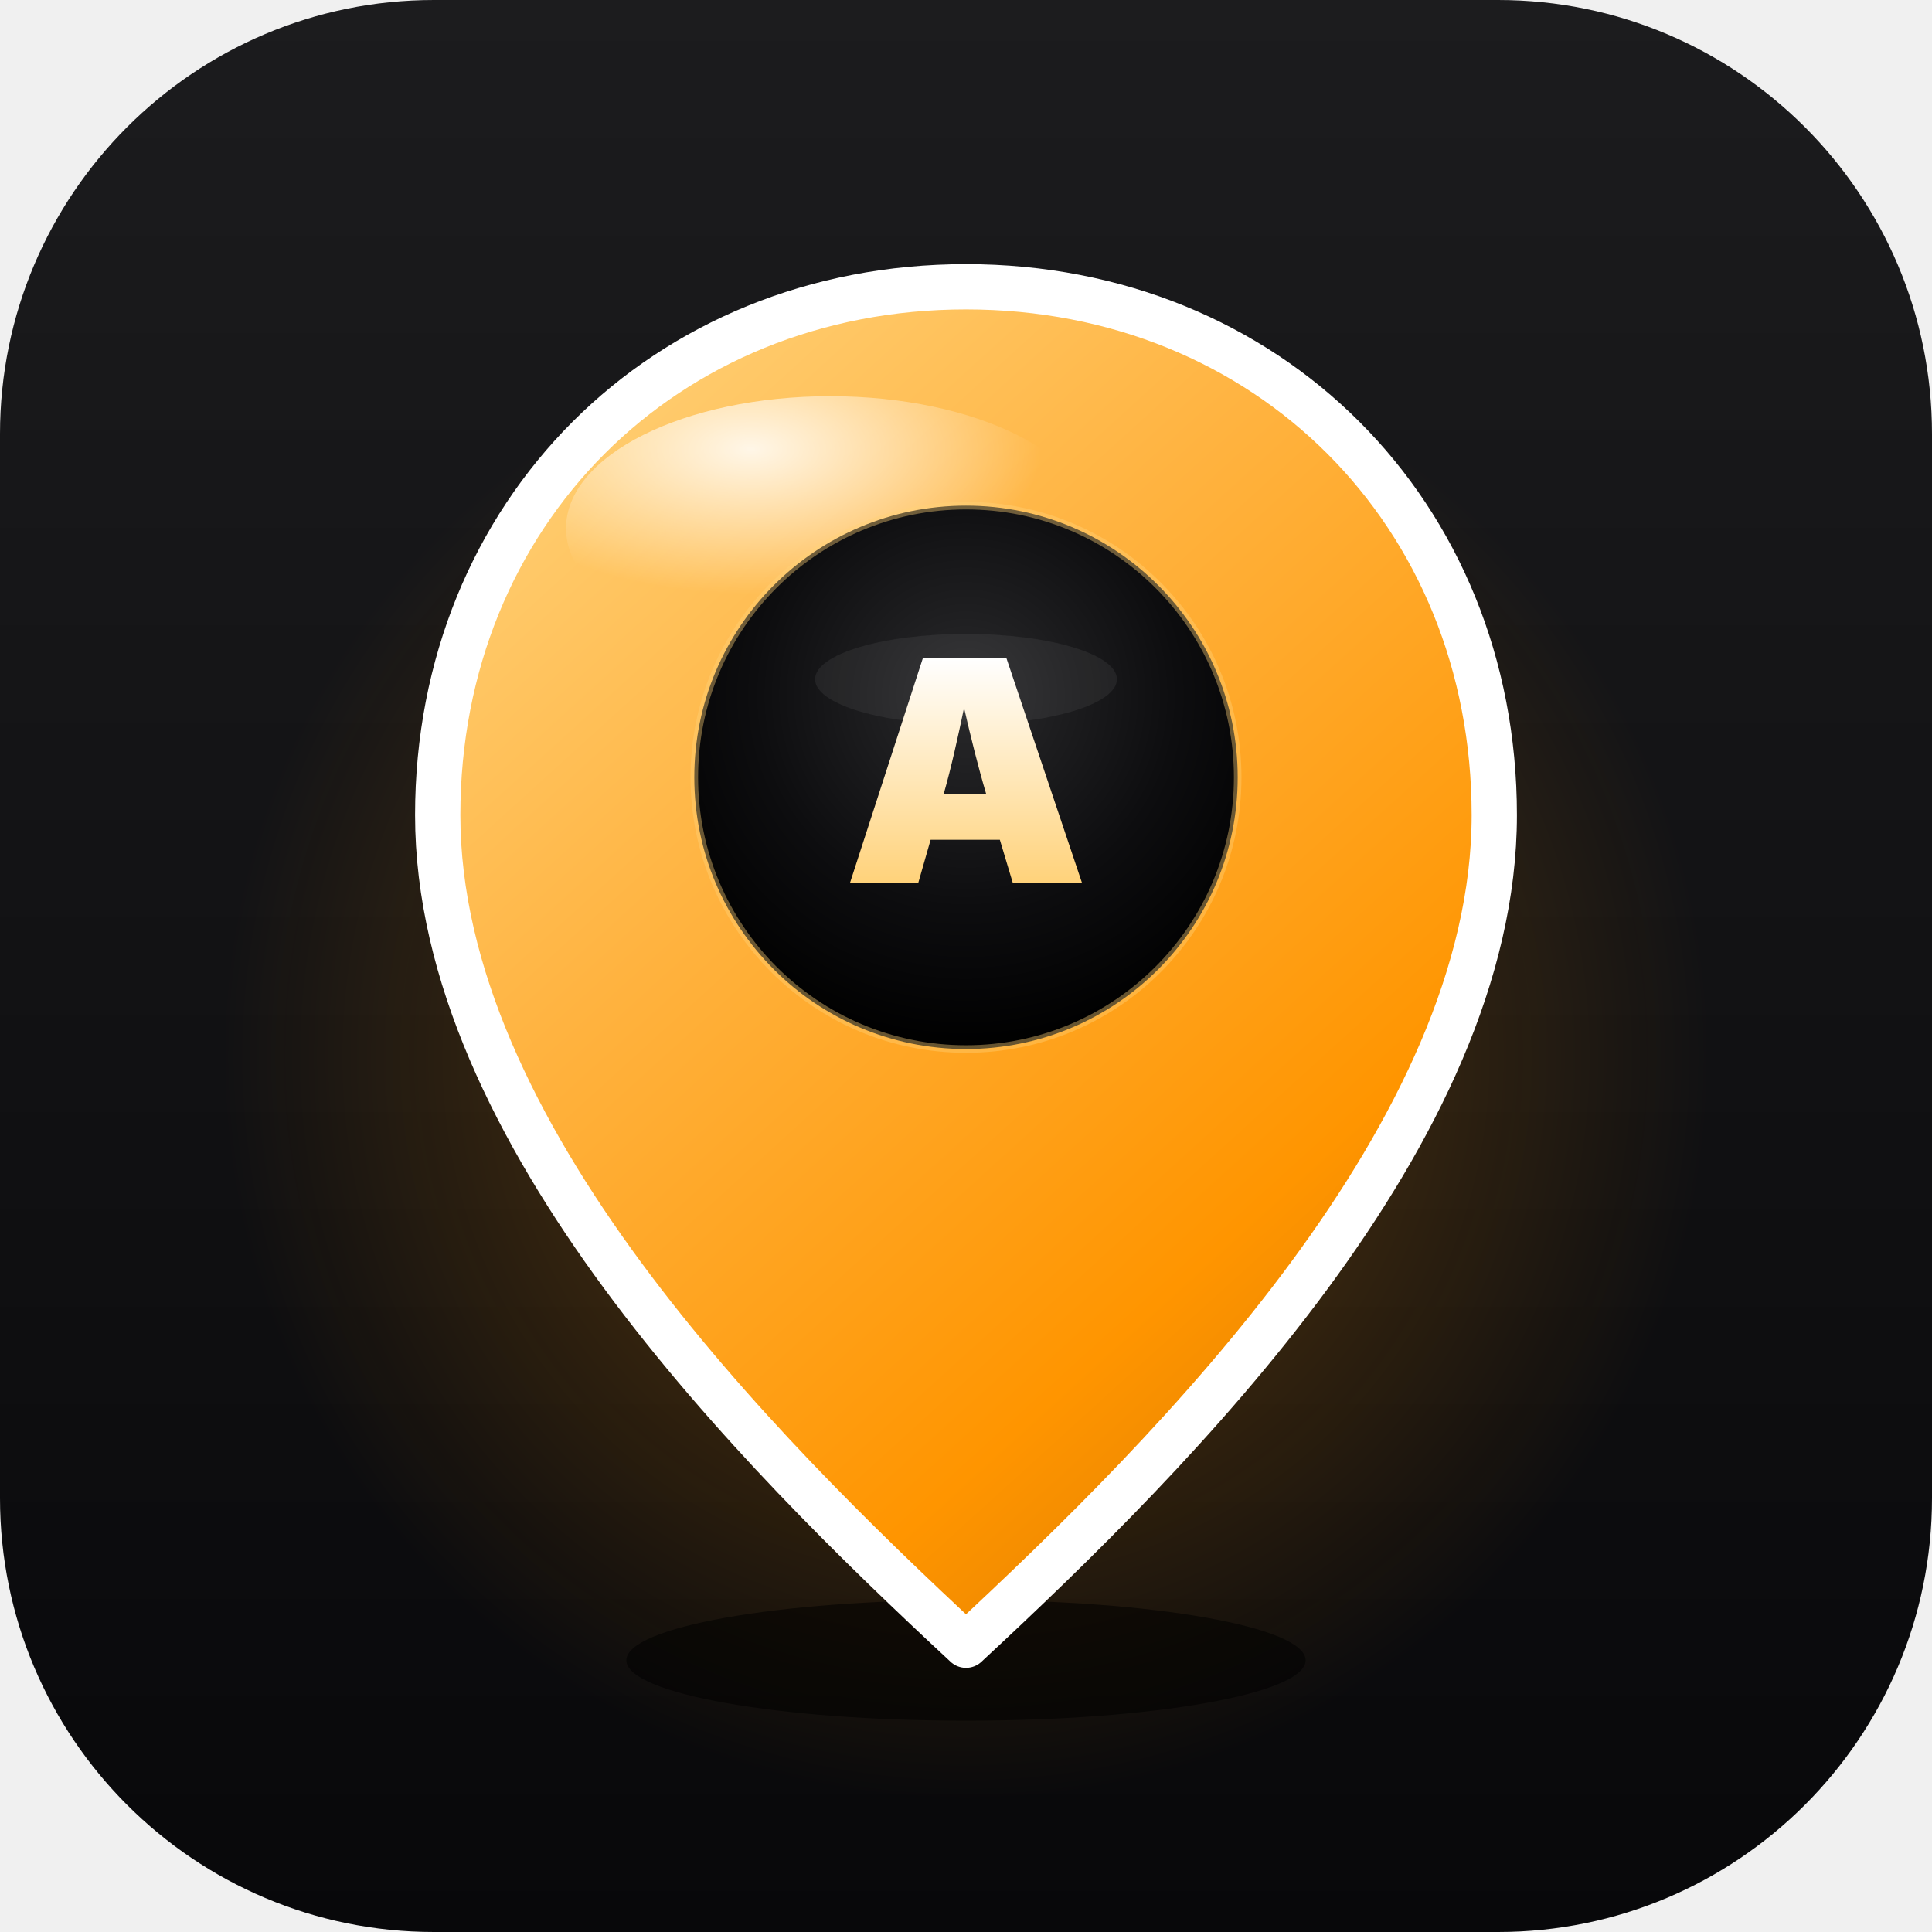
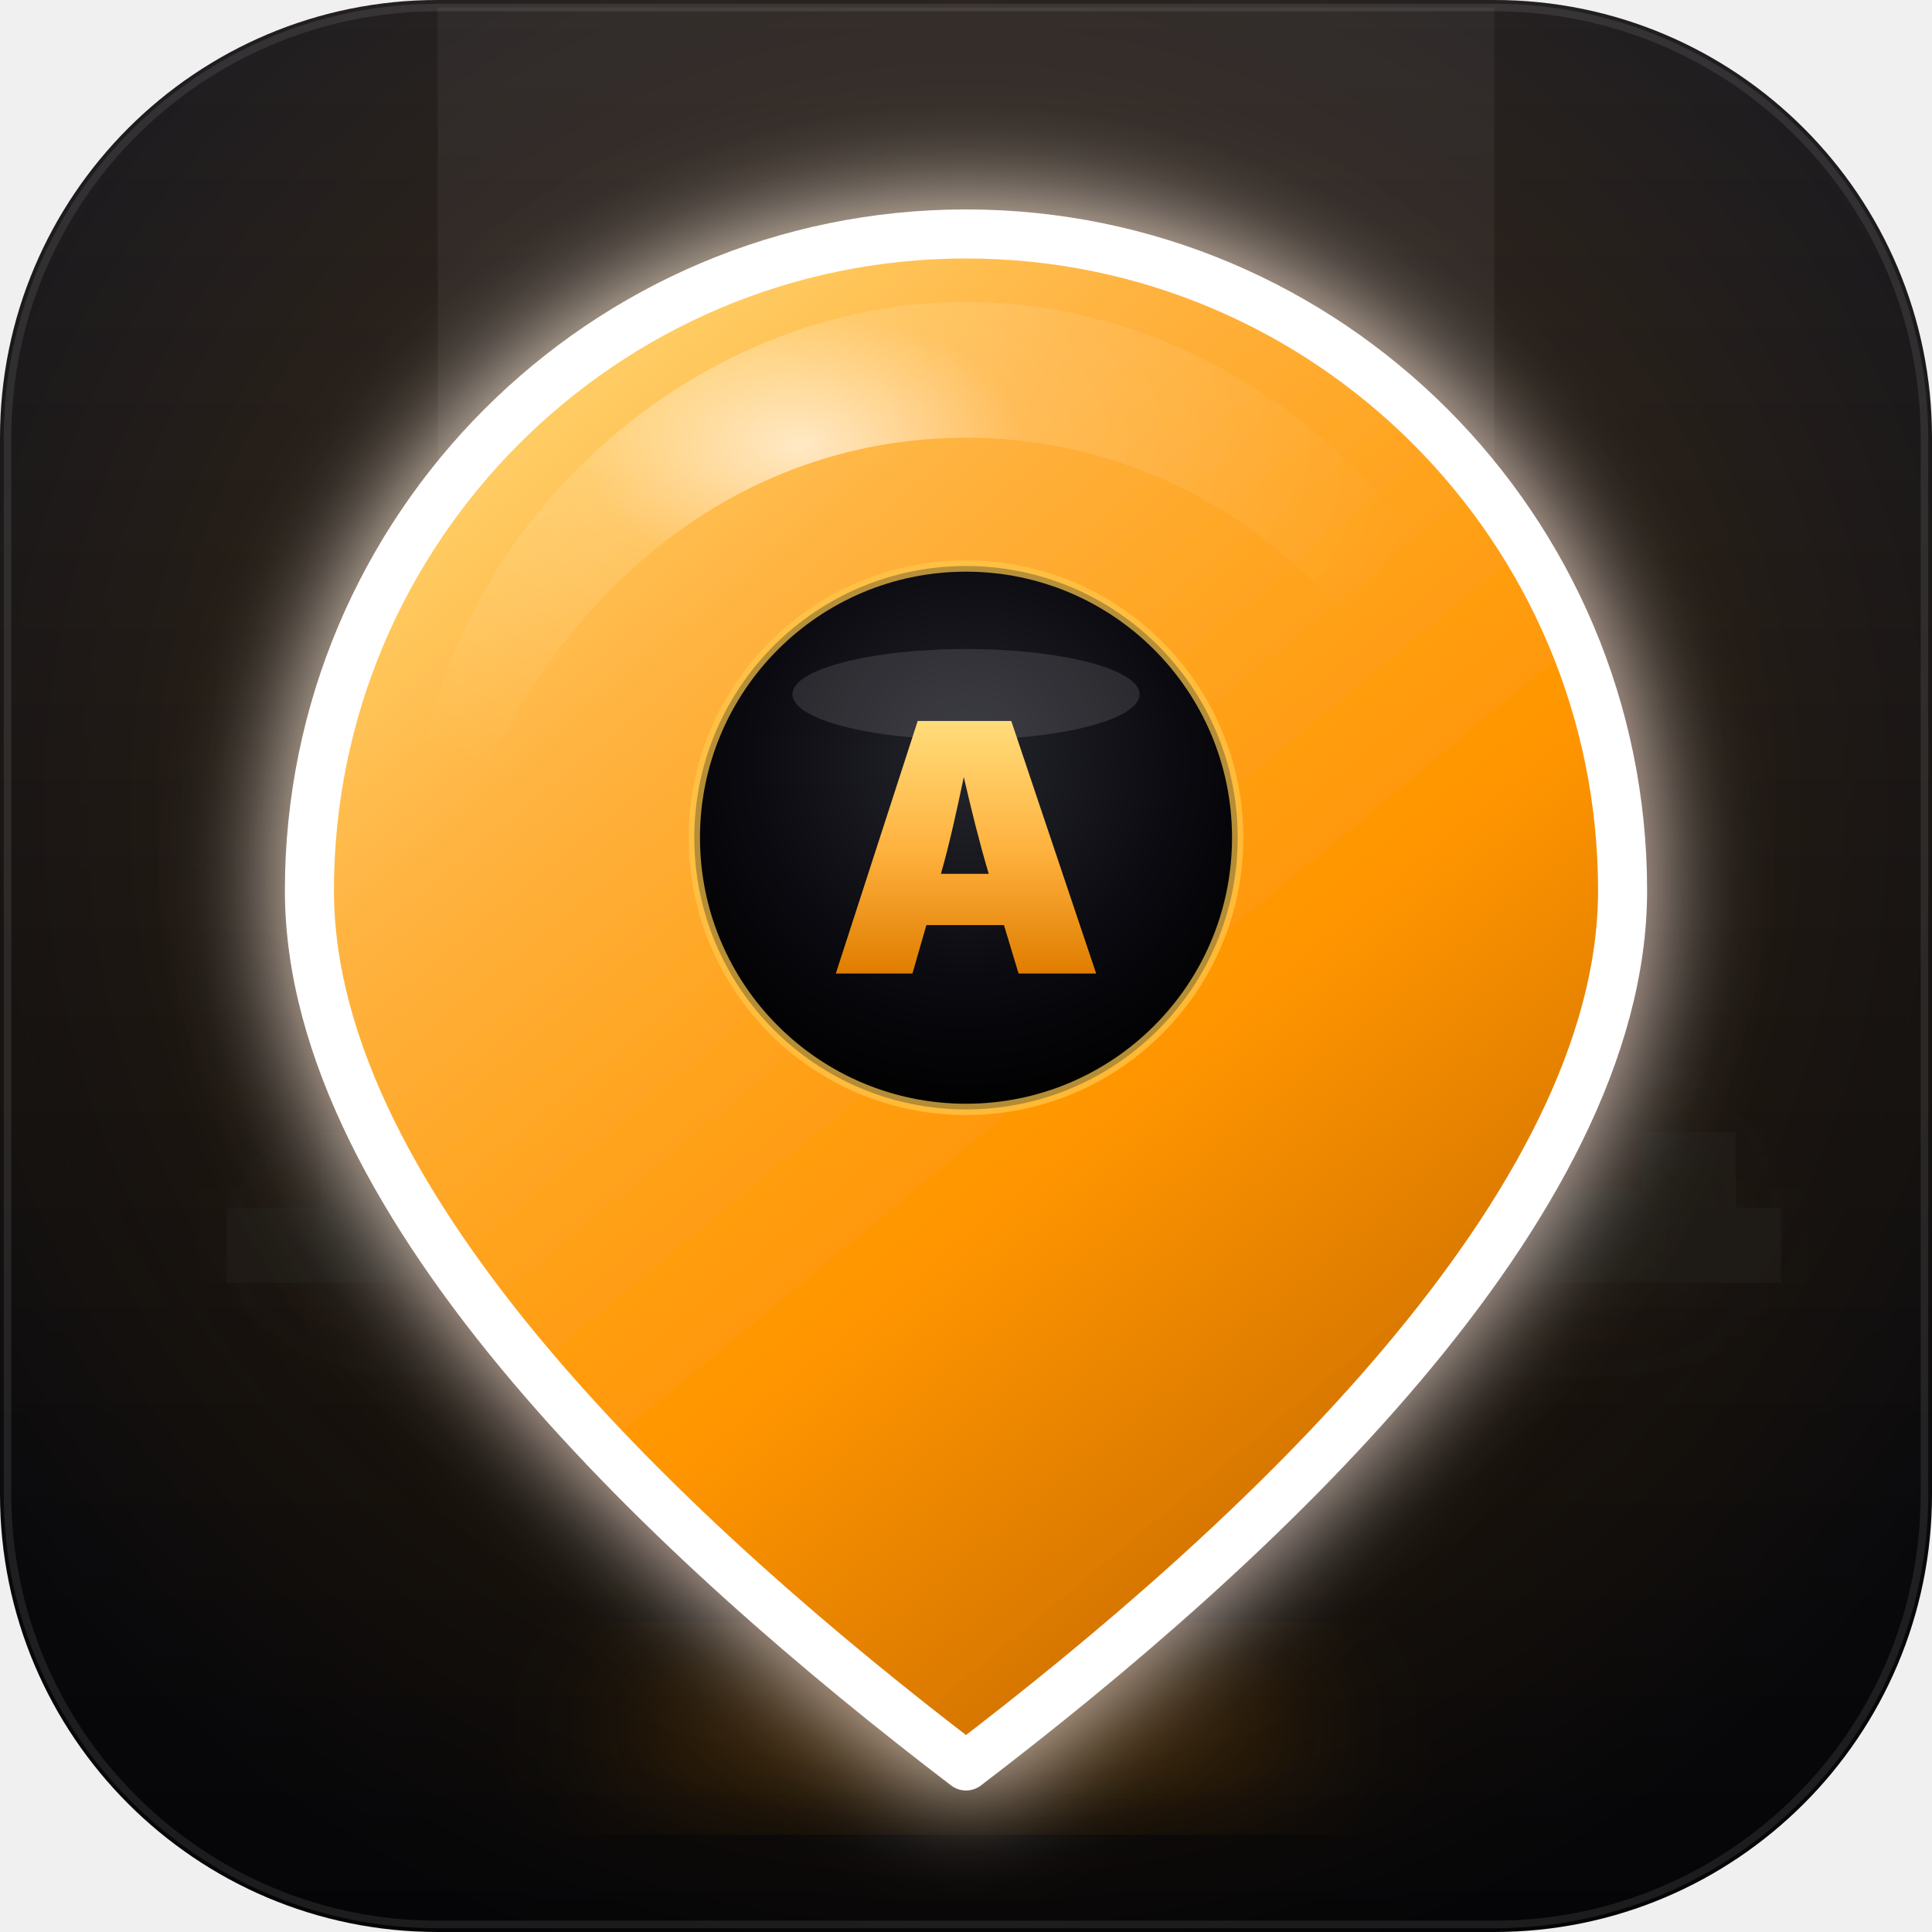
- <svg xmlns="http://www.w3.org/2000/svg" viewBox="0 0 512 512">
+ <svg xmlns="http://www.w3.org/2000/svg" viewBox="0 0 512 512" shape-rendering="geometricPrecision">
  <defs>
-     <linearGradient id="bg" x1="0" y1="0" x2="0" y2="1">
-       <stop offset="0" stop-color="#1c1c1e" />
-       <stop offset="1" stop-color="#08080a" />
+     <linearGradient id="bgGrad" x1="0" y1="0" x2="0" y2="1">
+       <stop offset="0" stop-color="#1c1c22" />
+       <stop offset="0.5" stop-color="#0f0f13" />
+       <stop offset="1" stop-color="#050507" />
    </linearGradient>
+     <radialGradient id="bgGlow" cx="50%" cy="42%" r="62%">
+       <stop offset="0" stop-color="#ff9500" stop-opacity="0.4" />
+       <stop offset="0.35" stop-color="#ff9500" stop-opacity="0.12" />
+       <stop offset="1" stop-color="#ff9500" stop-opacity="0" />
+     </radialGradient>
    <linearGradient id="pinGrad" x1="0.15" y1="0" x2="0.85" y2="1">
-       <stop offset="0" stop-color="#ffd27a" />
-       <stop offset="0.35" stop-color="#ffb340" />
-       <stop offset="0.75" stop-color="#ff9500" />
-       <stop offset="1" stop-color="#d97a00" />
+       <stop offset="0" stop-color="#ffdc7a" />
+       <stop offset="0.25" stop-color="#ffb340" />
+       <stop offset="0.6" stop-color="#ff9500" />
+       <stop offset="1" stop-color="#b85f00" />
    </linearGradient>
-     <radialGradient id="pinHighlight" cx="0.35" cy="0.2" r="0.55">
-       <stop offset="0" stop-color="#ffffff" stop-opacity="0.85" />
+     <radialGradient id="pinSpec" cx="35%" cy="22%" r="58%">
+       <stop offset="0" stop-color="#ffffff" stop-opacity="0.9" />
+       <stop offset="0.35" stop-color="#ffffff" stop-opacity="0.18" />
      <stop offset="1" stop-color="#ffffff" stop-opacity="0" />
    </radialGradient>
-     <radialGradient id="innerCircle" cx="0.5" cy="0.35" r="0.65">
-       <stop offset="0" stop-color="#2a2a2c" />
-       <stop offset="0.6" stop-color="#0d0d0f" />
-       <stop offset="1" stop-color="#000000" />
+     <radialGradient id="innerCircle" cx="50%" cy="36%" r="66%">
+       <stop offset="0" stop-color="#25252c" />
+       <stop offset="0.6" stop-color="#0a0a10" />
+       <stop offset="1" stop-color="#000" />
    </radialGradient>
    <linearGradient id="letterGrad" x1="0" y1="0" x2="0" y2="1">
-       <stop offset="0" stop-color="#ffffff" />
-       <stop offset="1" stop-color="#ffd27a" />
+       <stop offset="0" stop-color="#ffdc7a" />
+       <stop offset="0.5" stop-color="#ffb340" />
+       <stop offset="1" stop-color="#e07d00" />
    </linearGradient>
-     <radialGradient id="glow" cx="0.5" cy="0.5" r="0.5">
-       <stop offset="0" stop-color="#ff9500" stop-opacity="0.35" />
-       <stop offset="1" stop-color="#ff9500" stop-opacity="0" />
-     </radialGradient>
+     <filter id="pinGlow" x="-30%" y="-30%" width="160%" height="160%">
+       <feGaussianBlur stdDeviation="14" result="blur" />
+       <feMerge>
+         <feMergeNode in="blur" />
+         <feMergeNode in="SourceGraphic" />
+       </feMerge>
+     </filter>
+     <filter id="softGlow" x="-50%" y="-50%" width="200%" height="200%">
+       <feGaussianBlur stdDeviation="18" />
+     </filter>
  </defs>
-   <rect width="512" height="512" rx="115" fill="url(#bg)" />
-   <ellipse cx="256" cy="280" rx="200" ry="200" fill="url(#glow)" />
-   <ellipse cx="256" cy="440" rx="90" ry="16" fill="#000" opacity="0.55" />
-   <path d="M256 82 C176 82 116 142 116 222 C116 306 200 390 256 442 C312 390 396 306 396 222 C396 142 336 82 256 82 Z" fill="#000" opacity="0.4" />
-   <path d="M256 76 C176 76 116 136 116 216 C116 300 200 384 256 436 C312 384 396 300 396 216 C396 136 336 76 256 76 Z" fill="url(#pinGrad)" stroke="#ffffff" stroke-width="12" stroke-linejoin="round" />
-   <ellipse cx="220" cy="140" rx="70" ry="35" fill="url(#pinHighlight)" />
-   <circle cx="256" cy="206" r="72" fill="url(#innerCircle)" />
-   <circle cx="256" cy="206" r="72" fill="none" stroke="#ffd27a" stroke-opacity="0.4" stroke-width="2" />
-   <ellipse cx="256" cy="180" rx="40" ry="12" fill="#ffffff" opacity="0.06" />
-   <text x="256" y="234" text-anchor="middle" font-family="Inter, SF Pro Display, -apple-system, Arial, sans-serif" font-size="82" font-weight="900" fill="url(#letterGrad)" letter-spacing="-3">A</text>
+   <rect width="512" height="512" rx="116" ry="116" fill="url(#bgGrad)" />
+   <rect width="512" height="512" rx="116" ry="116" fill="url(#bgGlow)" />
+   <rect x="2" y="2" width="508" height="508" rx="114" ry="114" fill="none" stroke="rgba(255,255,255,0.09)" stroke-width="2" />
+   <g opacity="0.85">
+     <g opacity="0.35" filter="url(#softGlow)">
+       <path d="M60 340 L80 340 L80 315 L100 315 L100 330 L120 330 L120 300                L140 300 L140 325 L160 325 L160 310 L180 310 L180 335 L200 335                L200 295 L220 295 L220 320 L240 320 L240 305 L260 305 L260 330                L280 330 L280 290 L300 290 L300 315 L320 315 L320 300 L340 300                L340 325 L360 325 L360 310 L380 325 L380 305 L400 305 L400 330                L420 330 L420 300 L440 300 L440 315 L452 315 L452 340 Z" fill="#3a3630" />
+     </g>
+     <g opacity="0.65">
+       <path d="M40 340 L60 340 L60 320 L85 320 L85 300 L110 300 L110 325                L135 325 L135 305 L160 305 L160 315 L185 315 L185 290 L210 290                L210 310 L235 310 L235 295 L260 295 L260 315 L285 315 L285 300                L310 300 L310 320 L335 320 L335 305 L360 305 L360 315 L385 315                L385 295 L410 295 L410 315 L435 315 L435 300 L460 300 L460 320                L472 320 L472 340 Z" fill="#221f1a" />
+     </g>
+   </g>
+   <path d="M 116 2 Q 256 2 396 2 L 396 130 Q 256 162 116 130 Z" fill="rgba(255,255,255,0.05)" />
+   <ellipse cx="256" cy="458" rx="92" ry="14" fill="#ff9500" opacity="0.3" filter="url(#softGlow)" />
+   <g filter="url(#pinGlow)">
+     <path d="M256 62              C160 62 82 140 82 236              C82 320 180 410 256 468              C332 410 430 320 430 236              C430 140 352 62 256 62 Z" fill="url(#pinGrad)" stroke="#ffffff" stroke-width="13" stroke-linejoin="round" />
+   </g>
+   <path d="M256 80            C178 80 110 148 110 224            C110 234 111 244 113 254            C130 168 188 116 256 116            C324 116 382 168 399 254            C401 244 402 234 402 224            C402 148 334 80 256 80 Z" fill="url(#pinSpec)" opacity="0.75" />
+   <circle cx="256" cy="222" r="72" fill="url(#innerCircle)" />
+   <circle cx="256" cy="222" r="72" fill="none" stroke="#ffc84a" stroke-opacity="0.7" stroke-width="3" />
+   <ellipse cx="256" cy="184" rx="46" ry="12" fill="#ffffff" opacity="0.12" />
+   <text x="256" y="258" text-anchor="middle" font-family="Inter, -apple-system, BlinkMacSystemFont, 'Segoe UI', system-ui, sans-serif" font-size="92" font-weight="900" fill="url(#letterGrad)" letter-spacing="-4">A</text>
</svg>
